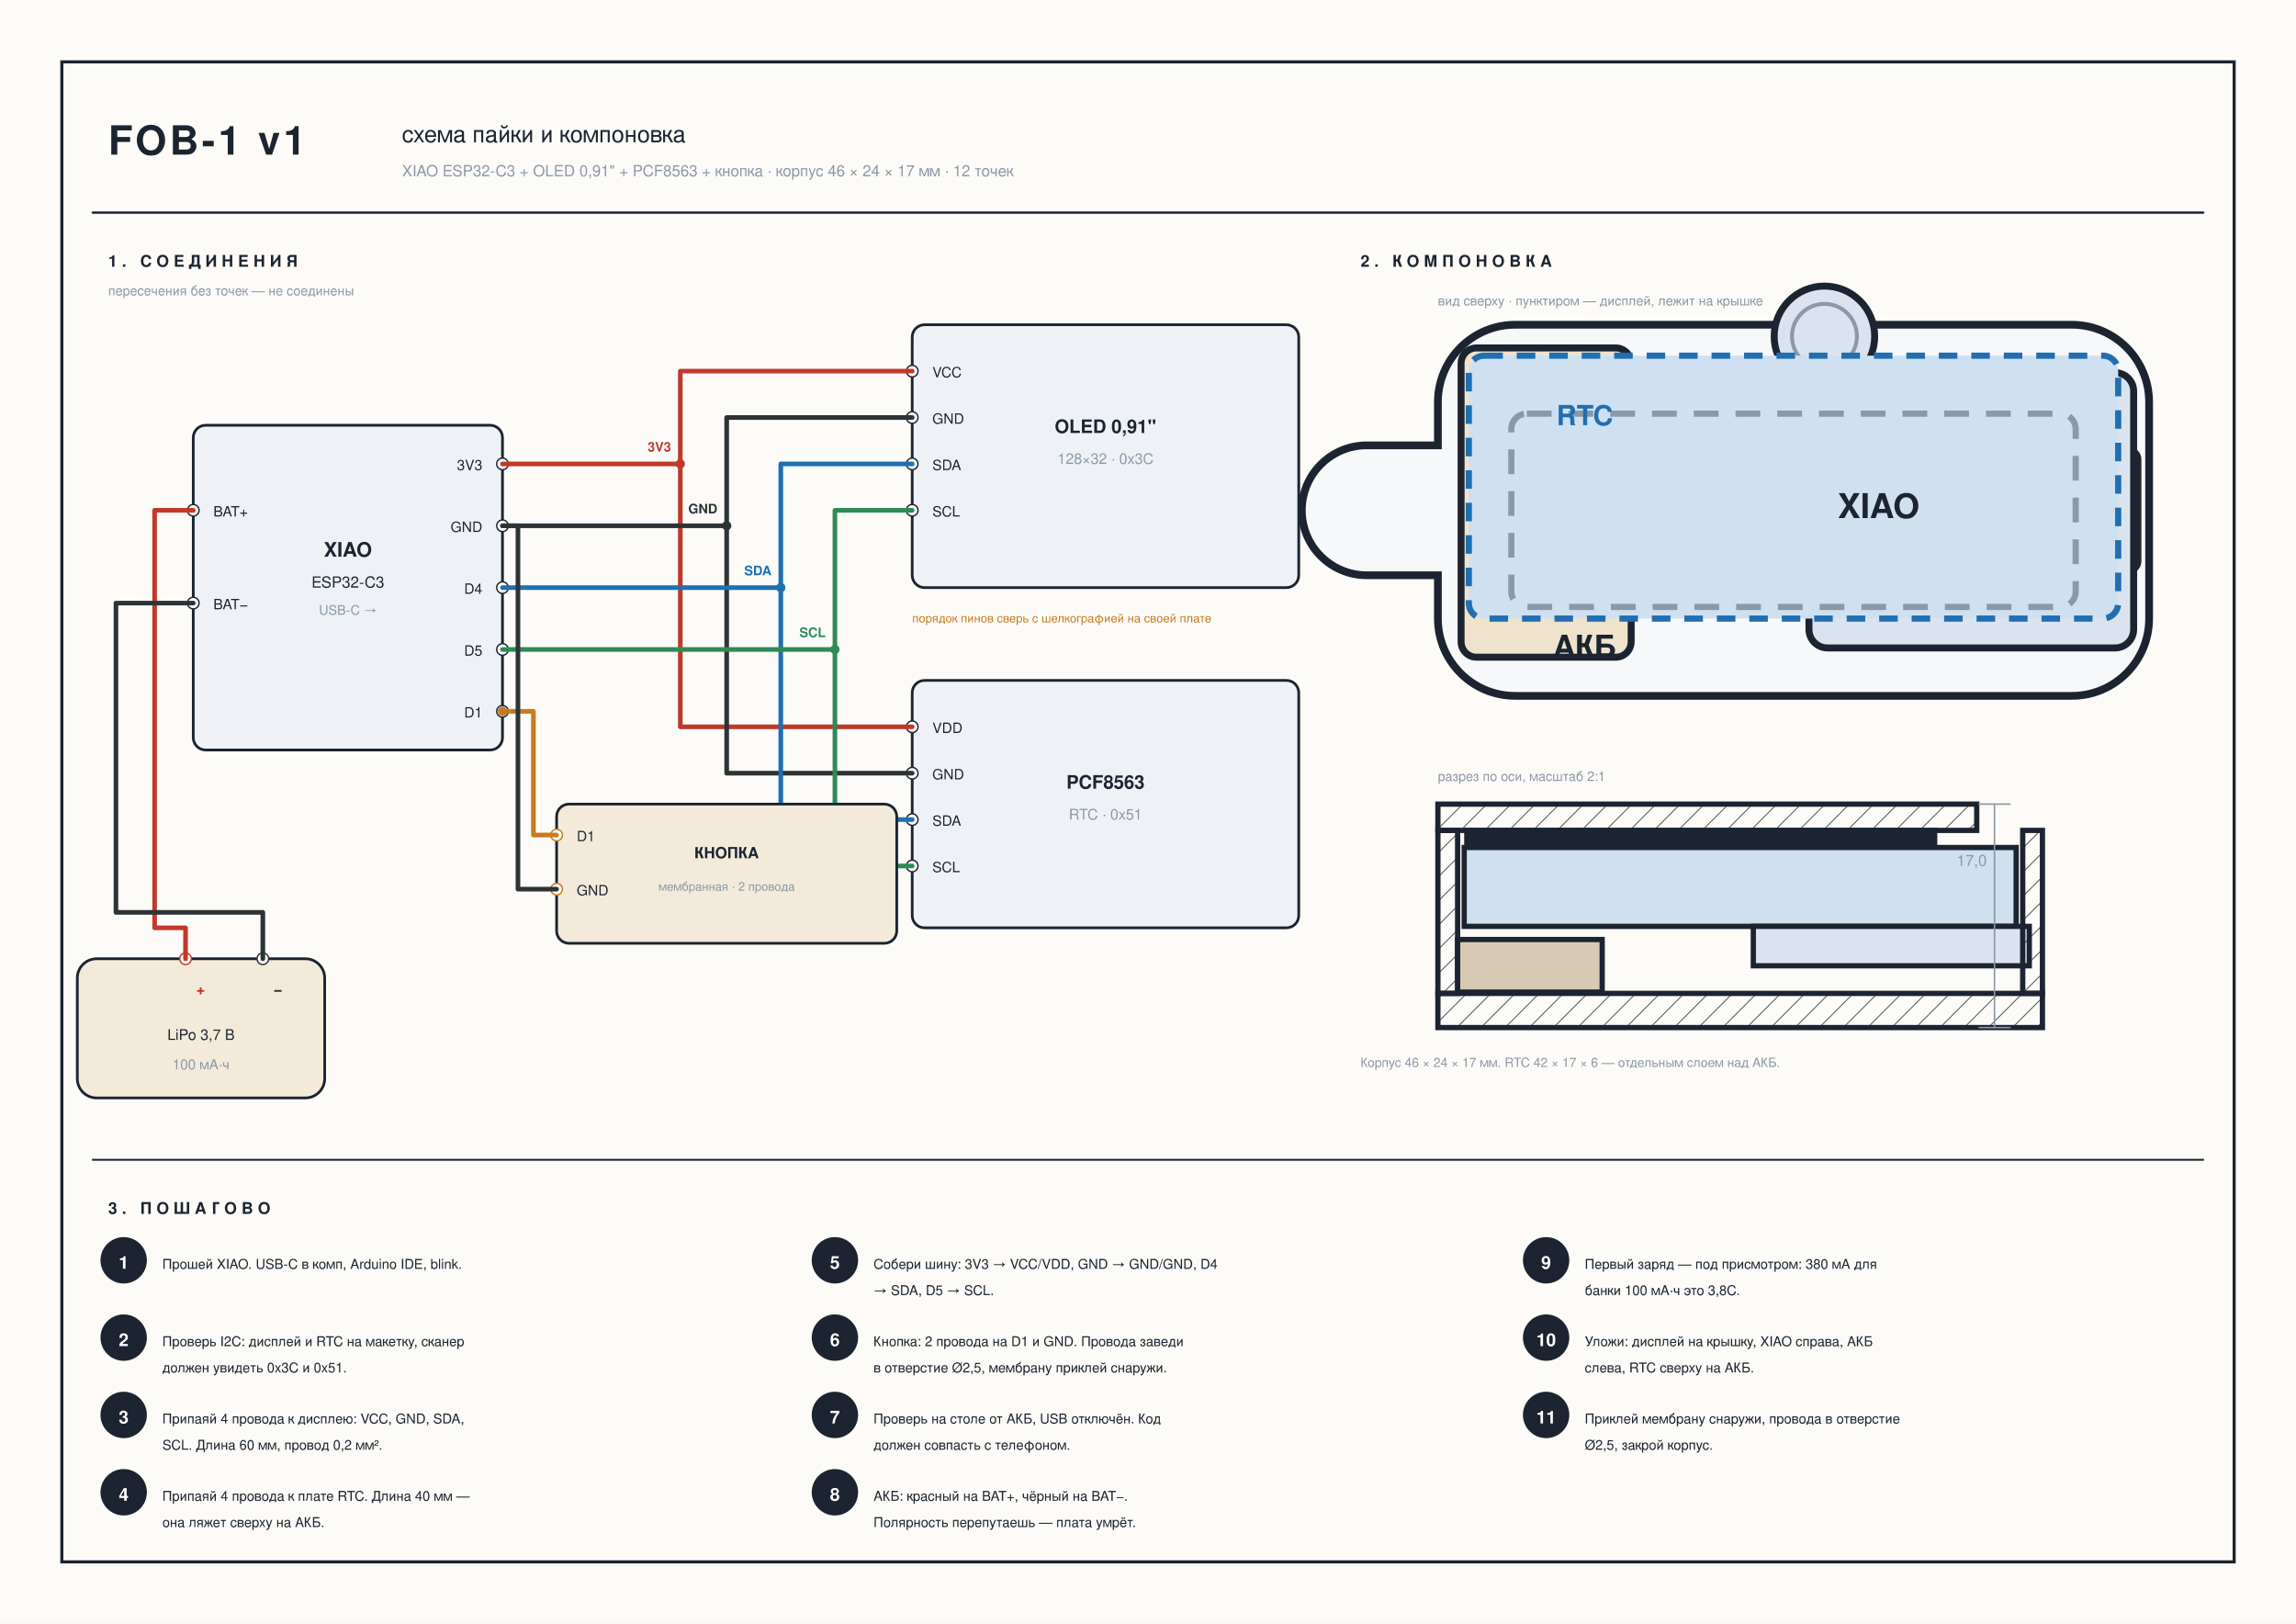
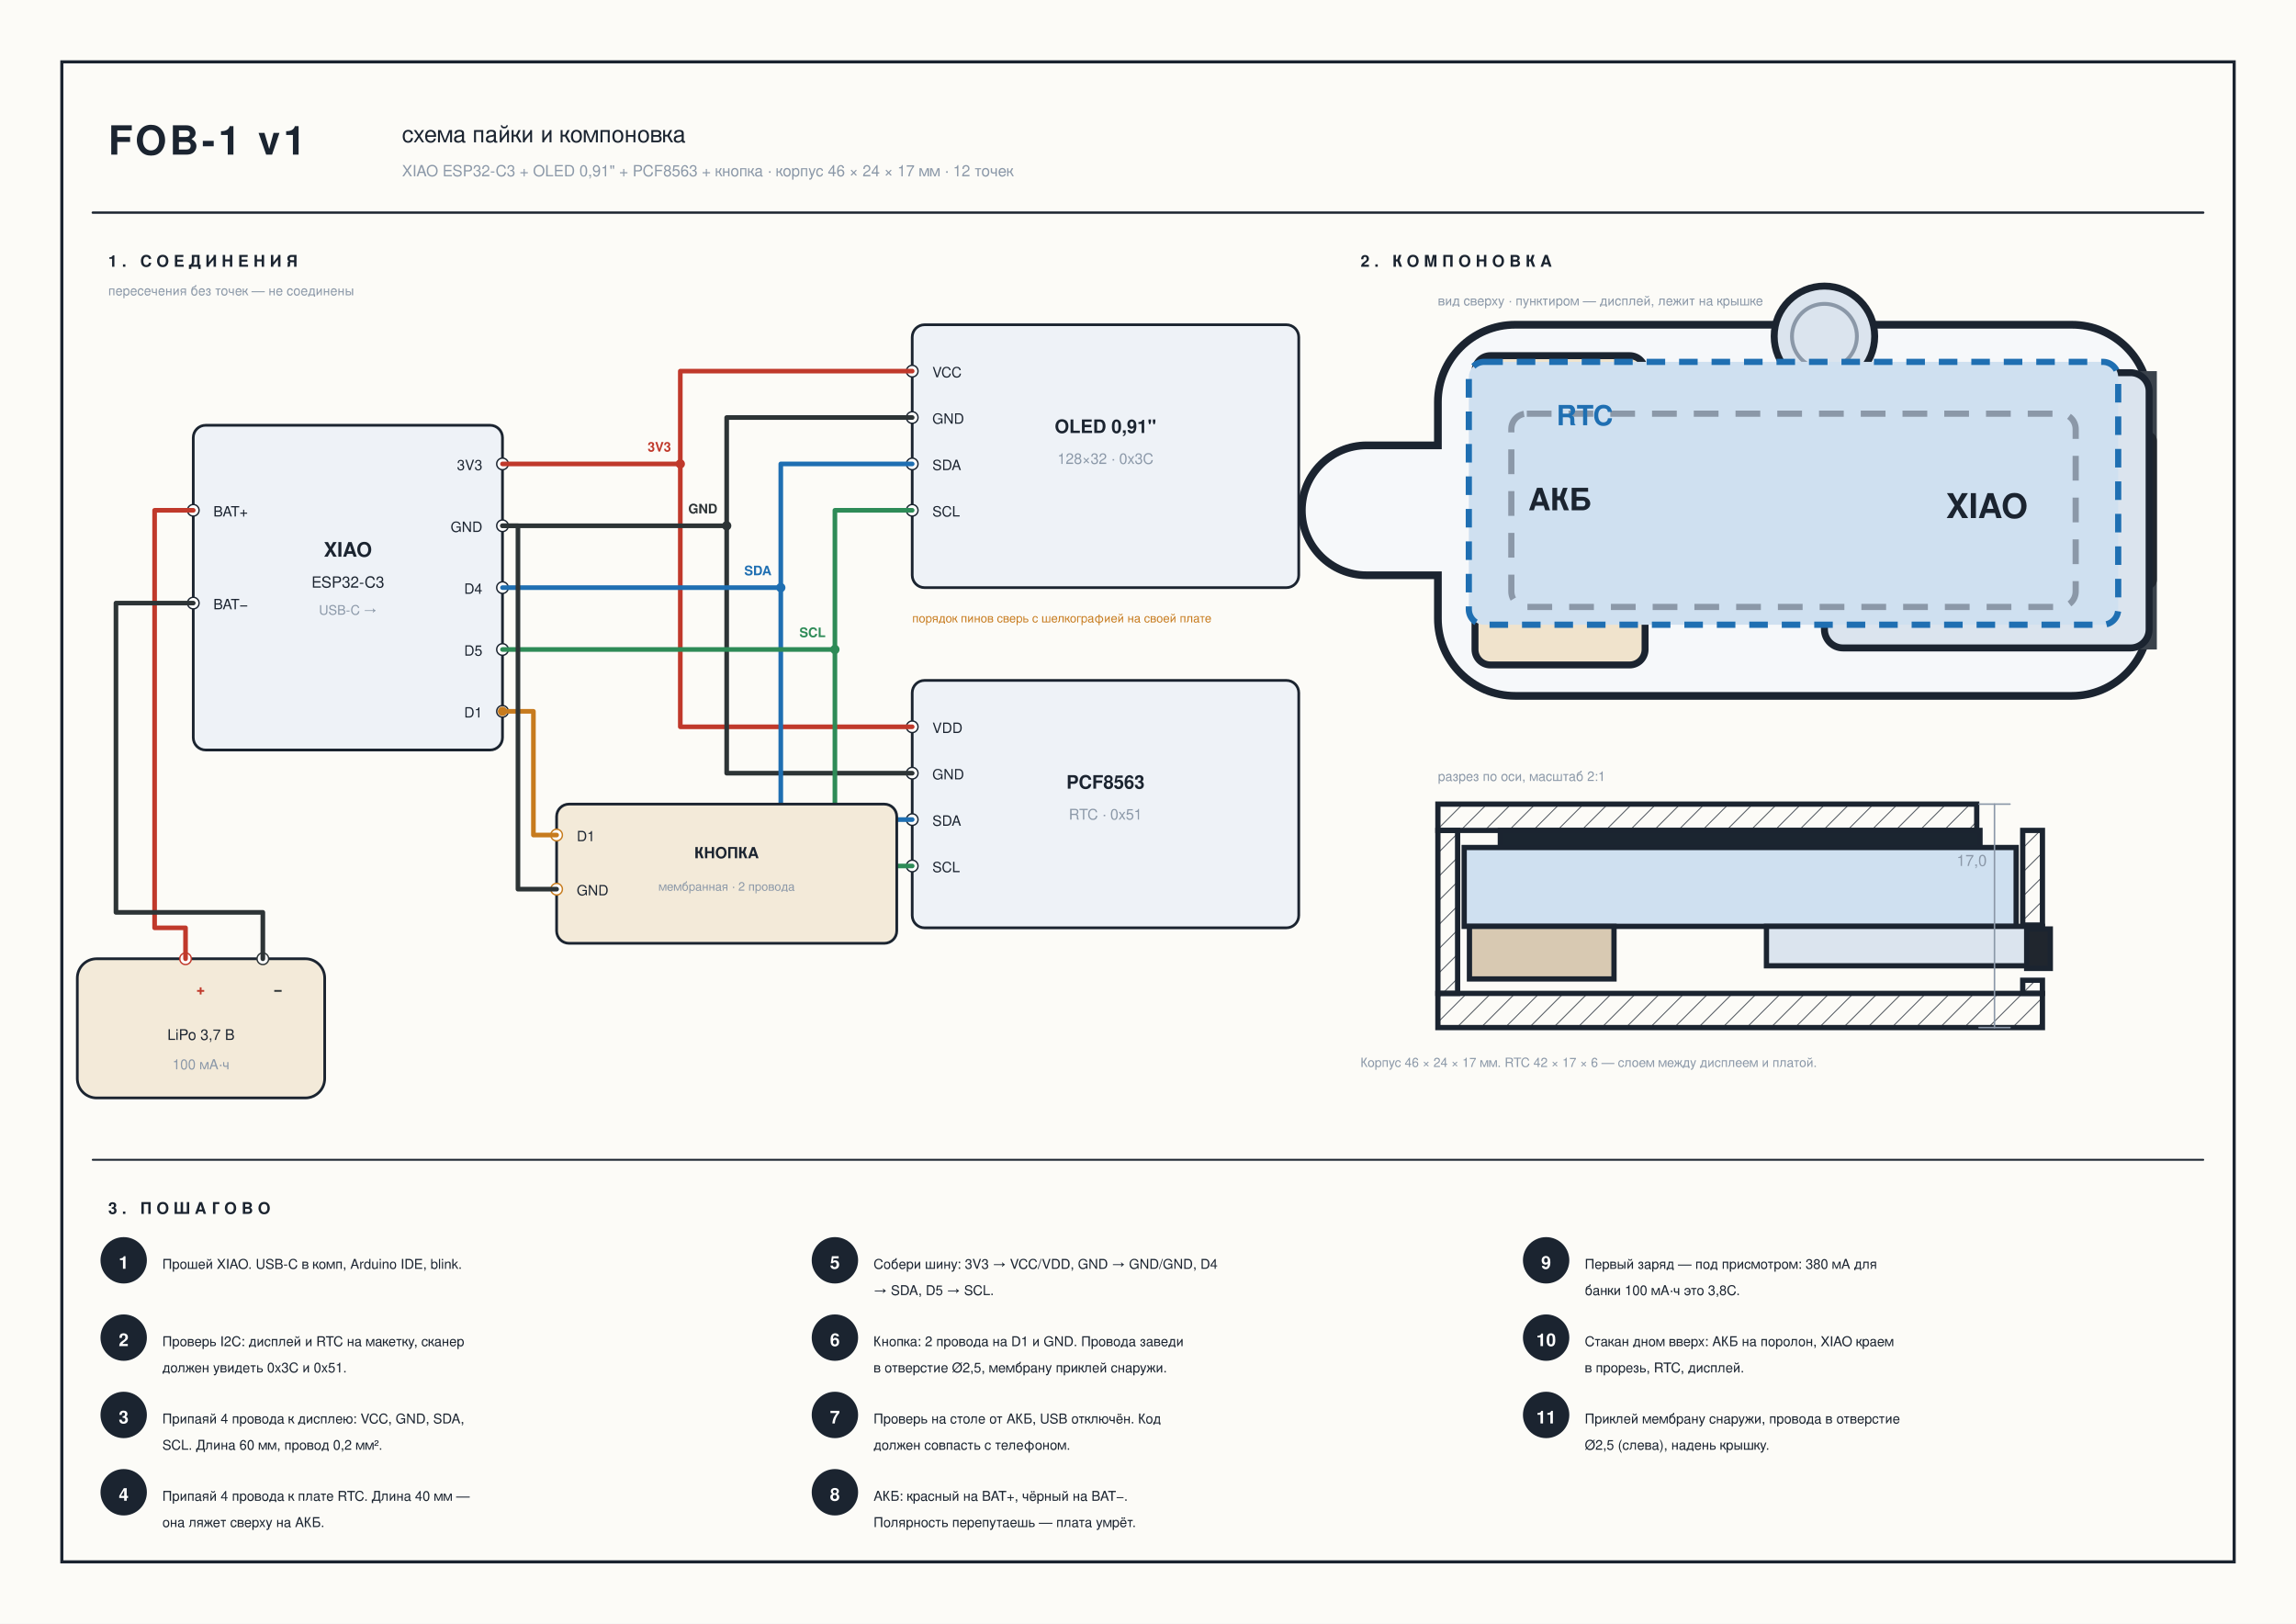
<svg xmlns="http://www.w3.org/2000/svg" width="297mm" height="210mm" viewBox="0 0 297 210">
  <defs>
    <pattern id="h" width="1.3" height="1.3" patternUnits="userSpaceOnUse" patternTransform="rotate(45)">
      <line x1="0" y1="0" x2="0" y2="1.3" stroke="#1b2430" stroke-width="0.1" />
    </pattern>
  </defs>
  <rect width="297" height="210" fill="#fcfbf7" />
  <rect x="8" y="8" width="281" height="194" fill="none" stroke="#1b2430" stroke-width="0.4" />
  <text x="14" y="20" font-family="Helvetica" font-size="5.2" fill="#1b2430" text-anchor="start" font-weight="bold" letter-spacing="0.4">FOB-1 v1</text>
  <text x="52" y="18.4" font-family="Helvetica" font-size="3" fill="#1b2430" text-anchor="start" font-weight="normal">схема пайки и компоновка</text>
  <text x="52" y="22.8" font-family="Helvetica" font-size="2" fill="#8b98a8" text-anchor="start" font-weight="normal">XIAO ESP32-C3 + OLED 0,91" + PCF8563 + кнопка · корпус 46 × 24 × 17 мм · 12 точек</text>
  <line x1="12" y1="27.5" x2="285" y2="27.5" stroke="#1b2430" stroke-width="0.3" stroke-linecap="round" />
  <text x="14" y="34.5" font-family="Helvetica" font-size="2.1" fill="#1b2430" text-anchor="start" font-weight="bold" letter-spacing="0.6">1. СОЕДИНЕНИЯ</text>
  <text x="14" y="38.2" font-family="Helvetica" font-size="1.7" fill="#8b98a8" text-anchor="start" font-weight="normal">пересечения без точек — не соединены</text>
  <path d="M 26.6,55 H 63.4 A 1.6,1.6 0 0 1 65,56.6 V 95.4 A 1.6,1.6 0 0 1 63.4,97 H 26.6 A 1.6,1.6 0 0 1 25,95.4 V 56.6 A 1.6,1.6 0 0 1 26.6,55 Z" fill="#eef2f7" stroke="#1b2430" stroke-width="0.35" />
  <text x="45" y="72" font-family="Helvetica" font-size="2.6" fill="#1b2430" text-anchor="middle" font-weight="bold">XIAO</text>
  <text x="45" y="76" font-family="Helvetica" font-size="2" fill="#1b2430" text-anchor="middle" font-weight="normal">ESP32-C3</text>
  <text x="45" y="79.5" font-family="Helvetica" font-size="1.7" fill="#8b98a8" text-anchor="middle" font-weight="normal">USB-C →</text>
  <circle cx="65" cy="60" r="0.75" fill="#ffffff" stroke="#1b2430" stroke-width="0.18" />
  <text x="62.4" y="60.8" font-family="Helvetica" font-size="1.85" fill="#1b2430" text-anchor="end" font-weight="normal">3V3</text>
  <circle cx="65" cy="68" r="0.75" fill="#ffffff" stroke="#1b2430" stroke-width="0.18" />
  <text x="62.4" y="68.8" font-family="Helvetica" font-size="1.85" fill="#1b2430" text-anchor="end" font-weight="normal">GND</text>
  <circle cx="65" cy="76" r="0.75" fill="#ffffff" stroke="#1b2430" stroke-width="0.18" />
  <text x="62.4" y="76.8" font-family="Helvetica" font-size="1.85" fill="#1b2430" text-anchor="end" font-weight="normal">D4</text>
  <circle cx="65" cy="84" r="0.75" fill="#ffffff" stroke="#1b2430" stroke-width="0.18" />
  <text x="62.4" y="84.8" font-family="Helvetica" font-size="1.85" fill="#1b2430" text-anchor="end" font-weight="normal">D5</text>
  <circle cx="65" cy="92" r="0.75" fill="#ffffff" stroke="#1b2430" stroke-width="0.18" />
  <text x="62.4" y="92.8" font-family="Helvetica" font-size="1.85" fill="#1b2430" text-anchor="end" font-weight="normal">D1</text>
  <circle cx="25" cy="66" r="0.75" fill="#ffffff" stroke="#1b2430" stroke-width="0.18" />
  <text x="27.6" y="66.8" font-family="Helvetica" font-size="1.85" fill="#1b2430" text-anchor="start" font-weight="normal">BAT+</text>
  <circle cx="25" cy="78" r="0.75" fill="#ffffff" stroke="#1b2430" stroke-width="0.18" />
  <text x="27.6" y="78.8" font-family="Helvetica" font-size="1.85" fill="#1b2430" text-anchor="start" font-weight="normal">BAT−</text>
  <path d="M 119.6,42 H 166.4 A 1.6,1.6 0 0 1 168,43.6 V 74.4 A 1.6,1.6 0 0 1 166.4,76 H 119.6 A 1.6,1.6 0 0 1 118,74.4 V 43.6 A 1.6,1.6 0 0 1 119.6,42 Z" fill="#eef2f7" stroke="#1b2430" stroke-width="0.35" />
  <text x="143" y="56" font-family="Helvetica" font-size="2.4" fill="#1b2430" text-anchor="middle" font-weight="bold">OLED 0,91"</text>
  <text x="143" y="60" font-family="Helvetica" font-size="1.9" fill="#8b98a8" text-anchor="middle" font-weight="normal">128×32 · 0x3C</text>
  <circle cx="118" cy="48" r="0.75" fill="#ffffff" stroke="#1b2430" stroke-width="0.18" />
  <text x="120.6" y="48.8" font-family="Helvetica" font-size="1.85" fill="#1b2430" text-anchor="start" font-weight="normal">VCC</text>
  <circle cx="118" cy="54" r="0.75" fill="#ffffff" stroke="#1b2430" stroke-width="0.18" />
  <text x="120.6" y="54.8" font-family="Helvetica" font-size="1.85" fill="#1b2430" text-anchor="start" font-weight="normal">GND</text>
  <circle cx="118" cy="60" r="0.75" fill="#ffffff" stroke="#1b2430" stroke-width="0.18" />
  <text x="120.6" y="60.8" font-family="Helvetica" font-size="1.85" fill="#1b2430" text-anchor="start" font-weight="normal">SDA</text>
  <circle cx="118" cy="66" r="0.75" fill="#ffffff" stroke="#1b2430" stroke-width="0.18" />
  <text x="120.6" y="66.8" font-family="Helvetica" font-size="1.85" fill="#1b2430" text-anchor="start" font-weight="normal">SCL</text>
  <text x="118" y="80.5" font-family="Helvetica" font-size="1.55" fill="#c77b1e" text-anchor="start" font-weight="normal">порядок пинов сверь с шелкографией на своей плате</text>
  <path d="M 119.6,88 H 166.4 A 1.6,1.6 0 0 1 168,89.6 V 118.4 A 1.6,1.6 0 0 1 166.4,120 H 119.6 A 1.6,1.6 0 0 1 118,118.4 V 89.6 A 1.6,1.6 0 0 1 119.6,88 Z" fill="#eef2f7" stroke="#1b2430" stroke-width="0.35" />
  <text x="143" y="102" font-family="Helvetica" font-size="2.4" fill="#1b2430" text-anchor="middle" font-weight="bold">PCF8563</text>
  <text x="143" y="106" font-family="Helvetica" font-size="1.9" fill="#8b98a8" text-anchor="middle" font-weight="normal">RTC · 0x51</text>
  <circle cx="118" cy="94" r="0.75" fill="#ffffff" stroke="#1b2430" stroke-width="0.18" />
  <text x="120.6" y="94.8" font-family="Helvetica" font-size="1.85" fill="#1b2430" text-anchor="start" font-weight="normal">VDD</text>
  <circle cx="118" cy="100" r="0.75" fill="#ffffff" stroke="#1b2430" stroke-width="0.18" />
  <text x="120.6" y="100.8" font-family="Helvetica" font-size="1.85" fill="#1b2430" text-anchor="start" font-weight="normal">GND</text>
  <circle cx="118" cy="106" r="0.75" fill="#ffffff" stroke="#1b2430" stroke-width="0.18" />
  <text x="120.6" y="106.8" font-family="Helvetica" font-size="1.85" fill="#1b2430" text-anchor="start" font-weight="normal">SDA</text>
  <circle cx="118" cy="112" r="0.75" fill="#ffffff" stroke="#1b2430" stroke-width="0.18" />
  <text x="120.6" y="112.8" font-family="Helvetica" font-size="1.85" fill="#1b2430" text-anchor="start" font-weight="normal">SCL</text>
  <path d="M 12.5,124 H 39.5 A 2.5,2.5 0 0 1 42,126.5 V 139.5 A 2.5,2.5 0 0 1 39.5,142 H 12.5 A 2.5,2.5 0 0 1 10,139.5 V 126.5 A 2.5,2.5 0 0 1 12.5,124 Z" fill="#f3ead9" stroke="#1b2430" stroke-width="0.35" />
  <text x="26" y="134.5" font-family="Helvetica" font-size="1.9" fill="#1b2430" text-anchor="middle" font-weight="normal">LiPo 3,7 В</text>
  <text x="26" y="138.3" font-family="Helvetica" font-size="1.8" fill="#8b98a8" text-anchor="middle" font-weight="normal">100 мА·ч</text>
  <circle cx="24" cy="124" r="0.75" fill="#ffffff" stroke="#c0392b" stroke-width="0.18" />
  <circle cx="34" cy="124" r="0.75" fill="#ffffff" stroke="#2d3436" stroke-width="0.18" />
  <text x="25.4" y="128.6" font-family="Helvetica" font-size="1.9" fill="#c0392b" text-anchor="start" font-weight="bold">+</text>
  <text x="35.4" y="128.6" font-family="Helvetica" font-size="1.9" fill="#2d3436" text-anchor="start" font-weight="bold">−</text>
  <polyline points="65,60 88,60 88,48 118,48" fill="none" stroke="#c0392b" stroke-width="0.6" stroke-linecap="round" stroke-linejoin="round" />
  <polyline points="88,60 88,94 118,94" fill="none" stroke="#c0392b" stroke-width="0.6" stroke-linecap="round" stroke-linejoin="round" />
  <circle cx="88" cy="60" r="0.6" fill="#c0392b" />
  <text x="86.8" y="58.4" font-family="Helvetica" font-size="1.7" fill="#c0392b" text-anchor="end" font-weight="bold">3V3</text>
  <polyline points="65,68 94,68 94,54 118,54" fill="none" stroke="#2d3436" stroke-width="0.6" stroke-linecap="round" stroke-linejoin="round" />
  <polyline points="94,68 94,100 118,100" fill="none" stroke="#2d3436" stroke-width="0.6" stroke-linecap="round" stroke-linejoin="round" />
  <circle cx="94" cy="68" r="0.6" fill="#2d3436" />
  <text x="92.8" y="66.4" font-family="Helvetica" font-size="1.7" fill="#2d3436" text-anchor="end" font-weight="bold">GND</text>
  <polyline points="65,76 101,76 101,60 118,60" fill="none" stroke="#1f6fb2" stroke-width="0.6" stroke-linecap="round" stroke-linejoin="round" />
  <polyline points="101,76 101,106 118,106" fill="none" stroke="#1f6fb2" stroke-width="0.6" stroke-linecap="round" stroke-linejoin="round" />
  <circle cx="101" cy="76" r="0.6" fill="#1f6fb2" />
  <text x="99.8" y="74.4" font-family="Helvetica" font-size="1.7" fill="#1f6fb2" text-anchor="end" font-weight="bold">SDA</text>
  <polyline points="65,84 108,84 108,66 118,66" fill="none" stroke="#2e8b57" stroke-width="0.6" stroke-linecap="round" stroke-linejoin="round" />
  <polyline points="108,84 108,112 118,112" fill="none" stroke="#2e8b57" stroke-width="0.6" stroke-linecap="round" stroke-linejoin="round" />
  <circle cx="108" cy="84" r="0.6" fill="#2e8b57" />
  <text x="106.8" y="82.4" font-family="Helvetica" font-size="1.7" fill="#2e8b57" text-anchor="end" font-weight="bold">SCL</text>
  <polyline points="25,66 20,66 20,120 24,120 24,124" fill="none" stroke="#c0392b" stroke-width="0.6" stroke-linecap="round" stroke-linejoin="round" />
  <polyline points="25,78 15,78 15,118 34,118 34,124" fill="none" stroke="#2d3436" stroke-width="0.6" stroke-linecap="round" stroke-linejoin="round" />
  <path d="M 73.6,104 H 114.4 A 1.6,1.6 0 0 1 116,105.6 V 120.4 A 1.6,1.6 0 0 1 114.4,122 H 73.6 A 1.6,1.6 0 0 1 72,120.4 V 105.6 A 1.6,1.6 0 0 1 73.6,104 Z" fill="#f3ead9" stroke="#1b2430" stroke-width="0.35" />
  <text x="94" y="111" font-family="Helvetica" font-size="2" fill="#1b2430" text-anchor="middle" font-weight="bold">КНОПКА</text>
  <text x="94" y="115.2" font-family="Helvetica" font-size="1.55" fill="#8b98a8" text-anchor="middle" font-weight="normal">мембранная · 2 провода</text>
  <circle cx="72" cy="108" r="0.75" fill="#ffffff" stroke="#c77b1e" stroke-width="0.18" />
  <text x="74.6" y="108.8" font-family="Helvetica" font-size="1.85" fill="#1b2430" text-anchor="start" font-weight="normal">D1</text>
  <circle cx="72" cy="115" r="0.75" fill="#ffffff" stroke="#c77b1e" stroke-width="0.18" />
  <text x="74.6" y="115.8" font-family="Helvetica" font-size="1.85" fill="#1b2430" text-anchor="start" font-weight="normal">GND</text>
  <polyline points="65,92 69,92 69,108 72,108" fill="none" stroke="#c77b1e" stroke-width="0.6" stroke-linecap="round" stroke-linejoin="round" />
  <polyline points="65,68 67,68 67,115 72,115" fill="none" stroke="#2d3436" stroke-width="0.6" stroke-linecap="round" stroke-linejoin="round" />
  <circle cx="65" cy="92" r="0.6" fill="#c77b1e" />
  <text x="176" y="34.5" font-family="Helvetica" font-size="2.1" fill="#1b2430" text-anchor="start" font-weight="bold" letter-spacing="0.6">2. КОМПОНОВКА</text>
  <g transform="translate(186,42) scale(2)">
    <path d="M 5,0 L 41,0 A 5,5 0 0 1 46,5 L 46,19 A 5,5 0 0 1 41,24 L 5,24 A 5,5 0 0 1 0,19 L 0,16.2 L -4.6,16.2 A 4.2,4.2 0 0 1 -4.6,7.8 L 0,7.8 L 0,5 A 5,5 0 0 1 5,0 Z" fill="#f6f8fa" stroke="#1b2430" stroke-width="0.5" />
-     <rect x="43.4" y="7.9" width="2.1" height="8.2" rx="0.8" fill="#20262e" />
+     <rect x="44.3" y="3" width="2.2" height="18" fill="#3a424b" />
+     <rect x="44.3" y="6.9" width="2.2" height="10.2" rx="0.6" fill="#20262e" />
    <g transform="translate(0,0)">
      <circle cx="25" cy="0.75" r="3.25" fill="#dbe4ee" stroke="#1b2430" stroke-width="0.45" />
      <circle cx="25" cy="0.75" r="2.1" fill="none" stroke="#8b98a8" stroke-width="0.25" />
-       <rect x="24" y="3.1" width="21" height="17.8" rx="1.2" fill="#dbe4ee" stroke="#1b2430" stroke-width="0.45" />
-       <rect x="1.5" y="1.5" width="11" height="20" rx="1" fill="#f0e3cc" stroke="#1b2430" stroke-width="0.45" />
-       <rect x="2" y="2" width="42" height="17" rx="1" fill="#cfe0f0" stroke="#1f6fb2" stroke-width="0.4" stroke-dasharray="1.2 0.9" />
+       <rect x="25" y="3.1" width="21" height="17.8" rx="1.2" fill="#dbe4ee" stroke="#1b2430" stroke-width="0.45" />
+       <rect x="2.4" y="2" width="11" height="20" rx="1" fill="#f0e3cc" stroke="#1b2430" stroke-width="0.45" />
+       <rect x="2" y="2.4" width="42" height="17" rx="1" fill="#cfe0f0" stroke="#1f6fb2" stroke-width="0.4" stroke-dasharray="1.2 0.9" />
      <rect x="4.75" y="5.75" width="36.5" height="12.5" rx="1" fill="none" stroke="#8b98a8" stroke-width="0.4" stroke-dasharray="1.6 1.1" />
    </g>
-     <text x="28.5" y="12.5" font-family="Helvetica" font-size="2.2" fill="#1b2430" text-anchor="middle" font-weight="bold">XIAO</text>
-     <text x="9.5" y="21.5" font-family="Helvetica" font-size="2" fill="#1b2430" text-anchor="middle" font-weight="bold">АКБ</text>
+     <text x="35.5" y="12.5" font-family="Helvetica" font-size="2.2" fill="#1b2430" text-anchor="middle" font-weight="bold">XIAO</text>
+     <text x="7.9" y="12" font-family="Helvetica" font-size="2" fill="#1b2430" text-anchor="middle" font-weight="bold">АКБ</text>
    <text x="9.5" y="6.5" font-family="Helvetica" font-size="1.8" fill="#1f6fb2" text-anchor="middle" font-weight="bold">RTC</text>
  </g>
  <text x="186" y="39.5" font-family="Helvetica" font-size="1.7" fill="#8b98a8" text-anchor="start" font-weight="normal">вид сверху · пунктиром — дисплей, лежит на крышке</text>
  <g transform="translate(186,104) scale(1.7)">
    <rect x="0" y="0" width="41" height="2" fill="url(#h)" stroke="#1b2430" stroke-width="0.4" />
-     <rect x="2.2" y="2" width="35.6" height="1.3" fill="#1b2530" stroke="#1b2430" stroke-width="0.4" />
+     <rect x="4.75" y="2" width="36.5" height="1.3" fill="#1b2530" stroke="#1b2430" stroke-width="0.4" />
    <rect x="2" y="3.3" width="42" height="6" fill="#cfe0f0" stroke="#1b2430" stroke-width="0.4" />
-     <rect x="1.5" y="10.3" width="11" height="4" fill="#d8c9b2" stroke="#1b2430" stroke-width="0.4" />
-     <rect x="24" y="9.3" width="21" height="3" fill="#dbe4ee" stroke="#1b2430" stroke-width="0.4" />
+     <rect x="2.4" y="9.3" width="11" height="4" fill="#d8c9b2" stroke="#1b2430" stroke-width="0.4" />
+     <rect x="25" y="9.3" width="21" height="3" fill="#dbe4ee" stroke="#1b2430" stroke-width="0.4" />
+     <rect x="44.8" y="9.5" width="1.8" height="3" fill="#20262e" stroke="#1b2430" stroke-width="0.4" />
    <rect x="0" y="2" width="1.5" height="12.4" fill="url(#h)" stroke="#1b2430" stroke-width="0.4" />
-     <rect x="44.5" y="2" width="1.5" height="12.4" fill="url(#h)" stroke="#1b2430" stroke-width="0.4" />
+     <rect x="44.5" y="2" width="1.5" height="7.2" fill="url(#h)" stroke="#1b2430" stroke-width="0.4" />
+     <rect x="44.5" y="13.4" width="1.5" height="1" fill="url(#h)" stroke="#1b2430" stroke-width="0.4" />
    <rect x="0" y="14.4" width="46" height="2.6" fill="url(#h)" stroke="#1b2430" stroke-width="0.4" />
  </g>
  <text x="186" y="101" font-family="Helvetica" font-size="1.7" fill="#8b98a8" text-anchor="start" font-weight="normal">разрез по оси, масштаб 2:1</text>
-   <text x="176" y="138" font-family="Helvetica" font-size="1.65" fill="#8b98a8" text-anchor="start" font-weight="normal">Корпус 46 × 24 × 17 мм. RTC 42 × 17 × 6 — отдельным слоем над АКБ.</text>
+   <text x="176" y="138" font-family="Helvetica" font-size="1.65" fill="#8b98a8" text-anchor="start" font-weight="normal">Корпус 46 × 24 × 17 мм. RTC 42 × 17 × 6 — слоем между дисплеем и платой.</text>
  <text x="257" y="112" font-family="Helvetica" font-size="2" fill="#8b98a8" text-anchor="end" font-weight="normal">17,0</text>
  <line x1="258" y1="104" x2="258" y2="132.9" stroke="#8b98a8" stroke-width="0.2" stroke-linecap="round" />
  <line x1="256" y1="104" x2="260" y2="104" stroke="#8b98a8" stroke-width="0.2" stroke-linecap="round" />
  <line x1="256" y1="132.9" x2="260" y2="132.9" stroke="#8b98a8" stroke-width="0.2" stroke-linecap="round" />
  <line x1="12" y1="150" x2="285" y2="150" stroke="#1b2430" stroke-width="0.25" stroke-linecap="round" />
  <text x="14" y="157" font-family="Helvetica" font-size="2.1" fill="#1b2430" text-anchor="start" font-weight="bold" letter-spacing="0.6">3. ПОШАГОВО</text>
  <circle cx="16" cy="163" r="3.0" fill="#1b2430" />
  <text x="16" y="164.1" font-family="Helvetica" font-size="2.3" fill="#ffffff" text-anchor="middle" font-weight="bold">1</text>
  <text x="21" y="164.1" font-family="Helvetica" font-size="1.75" fill="#1b2430" text-anchor="start" font-weight="normal">Прошей XIAO. USB-C в комп, Arduino IDE, blink.</text>
  <circle cx="16" cy="173" r="3.0" fill="#1b2430" />
  <text x="16" y="174.1" font-family="Helvetica" font-size="2.3" fill="#ffffff" text-anchor="middle" font-weight="bold">2</text>
  <text x="21" y="174.1" font-family="Helvetica" font-size="1.75" fill="#1b2430" text-anchor="start" font-weight="normal">Проверь I2C: дисплей и RTC на макетку, сканер</text>
  <text x="21" y="177.5" font-family="Helvetica" font-size="1.75" fill="#1b2430" text-anchor="start" font-weight="normal">должен увидеть 0x3C и 0x51.</text>
  <circle cx="16" cy="183" r="3.0" fill="#1b2430" />
  <text x="16" y="184.1" font-family="Helvetica" font-size="2.3" fill="#ffffff" text-anchor="middle" font-weight="bold">3</text>
  <text x="21" y="184.1" font-family="Helvetica" font-size="1.75" fill="#1b2430" text-anchor="start" font-weight="normal">Припаяй 4 провода к дисплею: VCC, GND, SDA,</text>
  <text x="21" y="187.5" font-family="Helvetica" font-size="1.75" fill="#1b2430" text-anchor="start" font-weight="normal">SCL. Длина 60 мм, провод 0,2 мм².</text>
  <circle cx="16" cy="193" r="3.0" fill="#1b2430" />
  <text x="16" y="194.1" font-family="Helvetica" font-size="2.3" fill="#ffffff" text-anchor="middle" font-weight="bold">4</text>
  <text x="21" y="194.1" font-family="Helvetica" font-size="1.75" fill="#1b2430" text-anchor="start" font-weight="normal">Припаяй 4 провода к плате RTC. Длина 40 мм —</text>
  <text x="21" y="197.5" font-family="Helvetica" font-size="1.75" fill="#1b2430" text-anchor="start" font-weight="normal">она ляжет сверху на АКБ.</text>
  <circle cx="108" cy="163" r="3.0" fill="#1b2430" />
  <text x="108" y="164.1" font-family="Helvetica" font-size="2.3" fill="#ffffff" text-anchor="middle" font-weight="bold">5</text>
  <text x="113" y="164.1" font-family="Helvetica" font-size="1.75" fill="#1b2430" text-anchor="start" font-weight="normal">Собери шину: 3V3 → VCC/VDD, GND → GND/GND, D4</text>
  <text x="113" y="167.5" font-family="Helvetica" font-size="1.75" fill="#1b2430" text-anchor="start" font-weight="normal">→ SDA, D5 → SCL.</text>
  <circle cx="108" cy="173" r="3.0" fill="#1b2430" />
  <text x="108" y="174.1" font-family="Helvetica" font-size="2.3" fill="#ffffff" text-anchor="middle" font-weight="bold">6</text>
  <text x="113" y="174.1" font-family="Helvetica" font-size="1.75" fill="#1b2430" text-anchor="start" font-weight="normal">Кнопка: 2 провода на D1 и GND. Провода заведи</text>
  <text x="113" y="177.5" font-family="Helvetica" font-size="1.75" fill="#1b2430" text-anchor="start" font-weight="normal">в отверстие Ø2,5, мембрану приклей снаружи.</text>
  <circle cx="108" cy="183" r="3.0" fill="#1b2430" />
  <text x="108" y="184.1" font-family="Helvetica" font-size="2.3" fill="#ffffff" text-anchor="middle" font-weight="bold">7</text>
  <text x="113" y="184.1" font-family="Helvetica" font-size="1.75" fill="#1b2430" text-anchor="start" font-weight="normal">Проверь на столе от АКБ, USB отключён. Код</text>
  <text x="113" y="187.5" font-family="Helvetica" font-size="1.75" fill="#1b2430" text-anchor="start" font-weight="normal">должен совпасть с телефоном.</text>
  <circle cx="108" cy="193" r="3.0" fill="#1b2430" />
  <text x="108" y="194.1" font-family="Helvetica" font-size="2.3" fill="#ffffff" text-anchor="middle" font-weight="bold">8</text>
  <text x="113" y="194.1" font-family="Helvetica" font-size="1.75" fill="#1b2430" text-anchor="start" font-weight="normal">АКБ: красный на BAT+, чёрный на BAT−.</text>
  <text x="113" y="197.5" font-family="Helvetica" font-size="1.75" fill="#1b2430" text-anchor="start" font-weight="normal">Полярность перепутаешь — плата умрёт.</text>
  <circle cx="200" cy="163" r="3.0" fill="#1b2430" />
  <text x="200" y="164.1" font-family="Helvetica" font-size="2.3" fill="#ffffff" text-anchor="middle" font-weight="bold">9</text>
  <text x="205" y="164.1" font-family="Helvetica" font-size="1.75" fill="#1b2430" text-anchor="start" font-weight="normal">Первый заряд — под присмотром: 380 мА для</text>
  <text x="205" y="167.5" font-family="Helvetica" font-size="1.75" fill="#1b2430" text-anchor="start" font-weight="normal">банки 100 мА·ч это 3,8C.</text>
  <circle cx="200" cy="173" r="3.0" fill="#1b2430" />
  <text x="200" y="174.1" font-family="Helvetica" font-size="2.3" fill="#ffffff" text-anchor="middle" font-weight="bold">10</text>
-   <text x="205" y="174.1" font-family="Helvetica" font-size="1.75" fill="#1b2430" text-anchor="start" font-weight="normal">Уложи: дисплей на крышку, XIAO справа, АКБ</text>
-   <text x="205" y="177.5" font-family="Helvetica" font-size="1.75" fill="#1b2430" text-anchor="start" font-weight="normal">слева, RTC сверху на АКБ.</text>
+   <text x="205" y="174.1" font-family="Helvetica" font-size="1.75" fill="#1b2430" text-anchor="start" font-weight="normal">Стакан дном вверх: АКБ на поролон, XIAO краем</text>
+   <text x="205" y="177.5" font-family="Helvetica" font-size="1.75" fill="#1b2430" text-anchor="start" font-weight="normal">в прорезь, RTC, дисплей.</text>
  <circle cx="200" cy="183" r="3.0" fill="#1b2430" />
  <text x="200" y="184.1" font-family="Helvetica" font-size="2.3" fill="#ffffff" text-anchor="middle" font-weight="bold">11</text>
  <text x="205" y="184.1" font-family="Helvetica" font-size="1.75" fill="#1b2430" text-anchor="start" font-weight="normal">Приклей мембрану снаружи, провода в отверстие</text>
-   <text x="205" y="187.5" font-family="Helvetica" font-size="1.75" fill="#1b2430" text-anchor="start" font-weight="normal">Ø2,5, закрой корпус.</text>
+   <text x="205" y="187.5" font-family="Helvetica" font-size="1.75" fill="#1b2430" text-anchor="start" font-weight="normal">Ø2,5 (слева), надень крышку.</text>
</svg>
